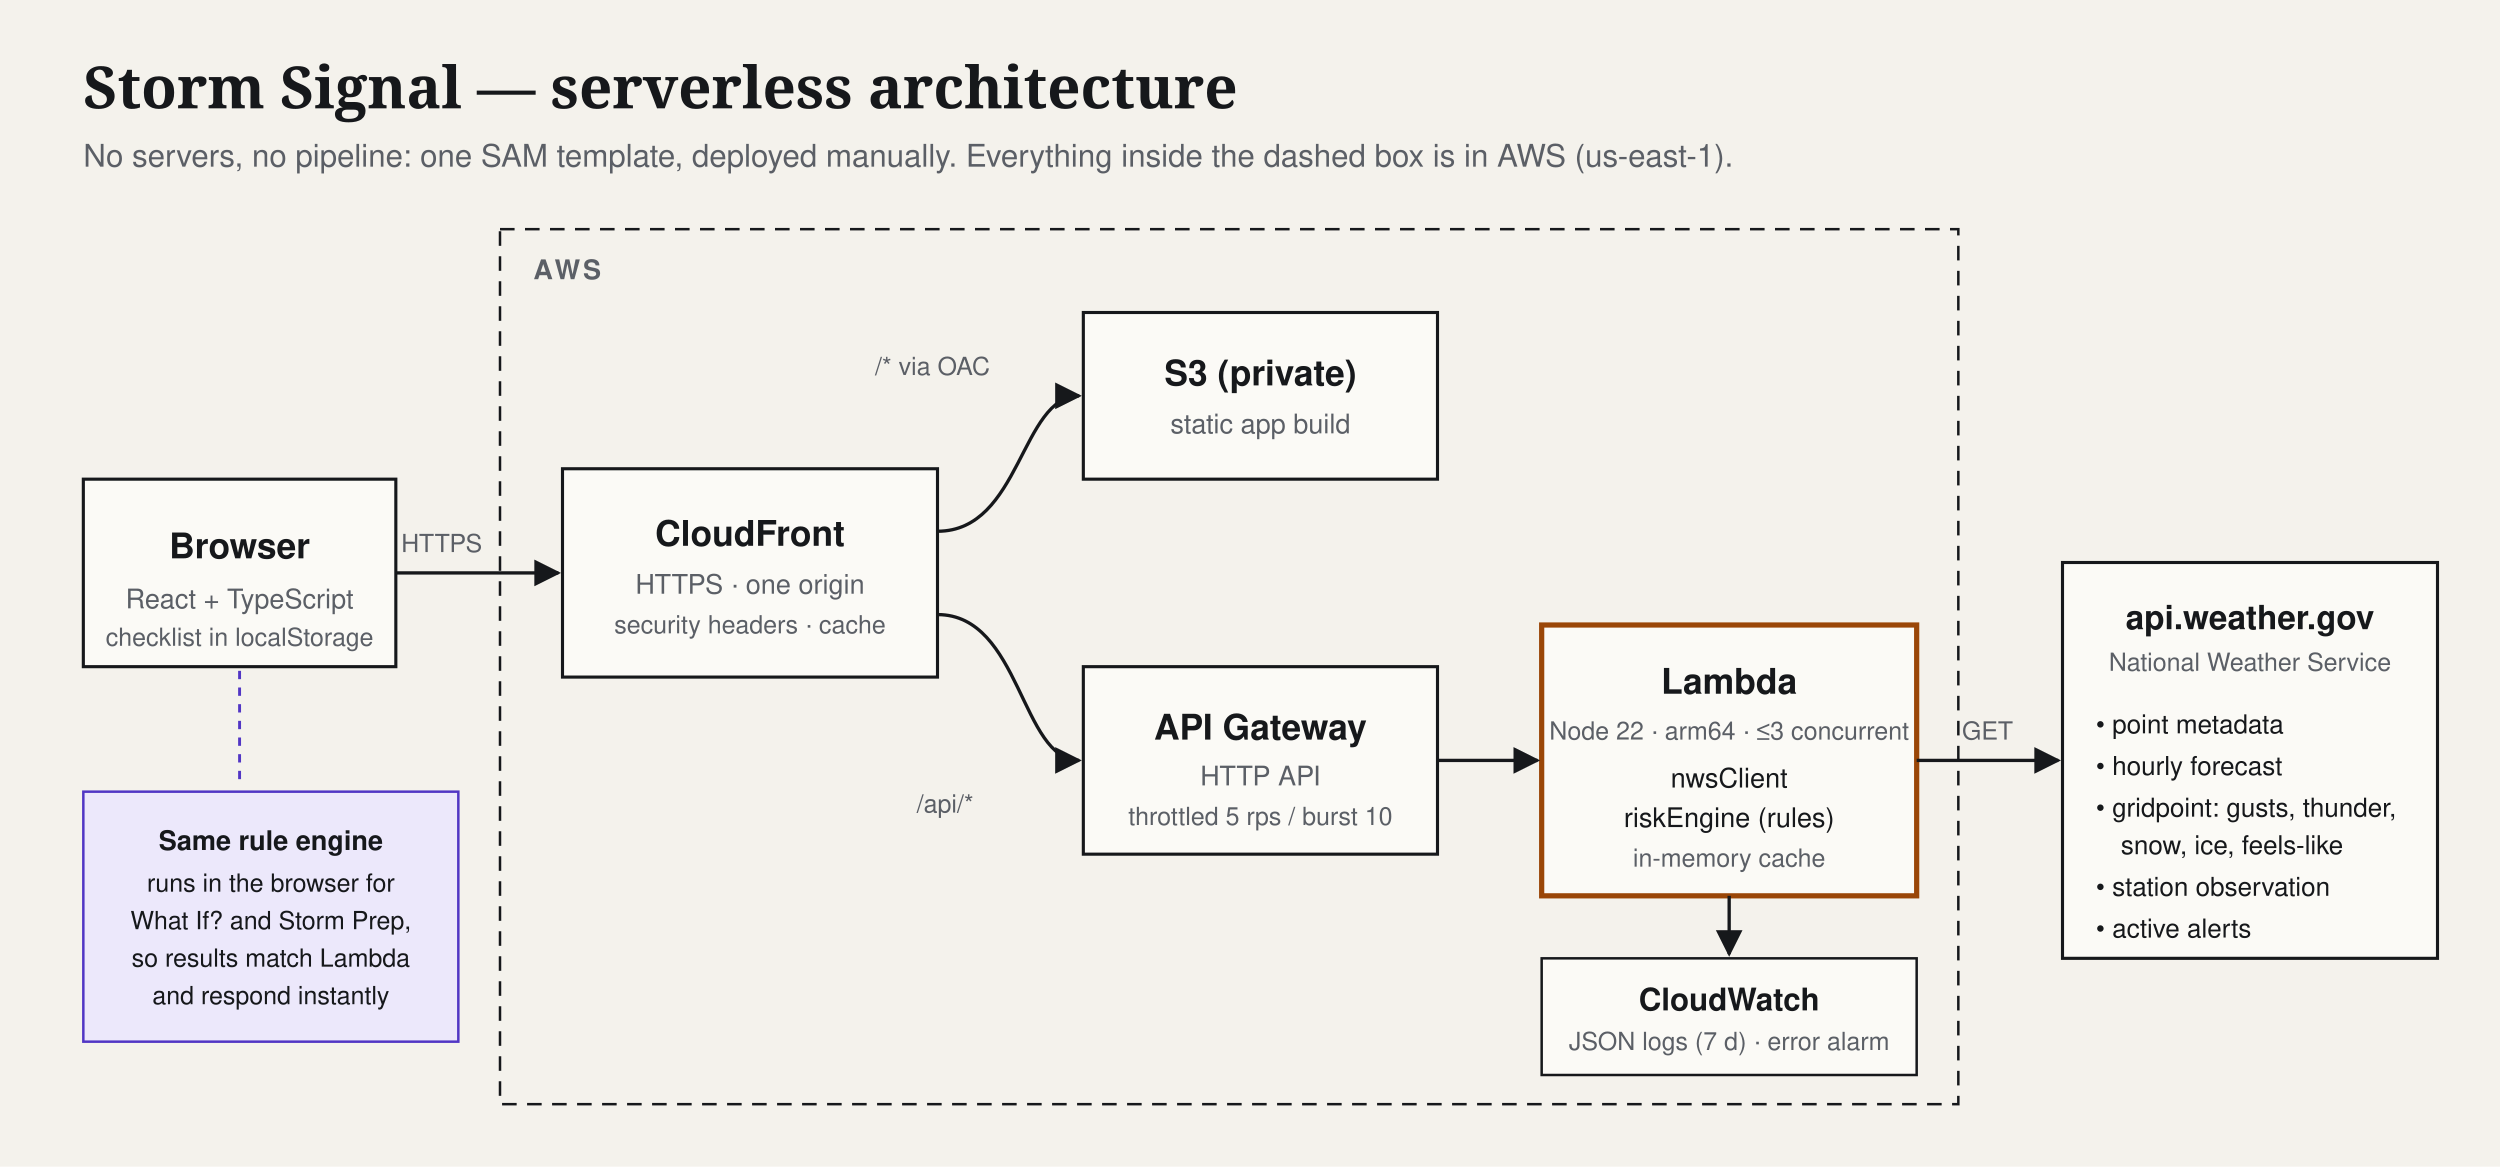
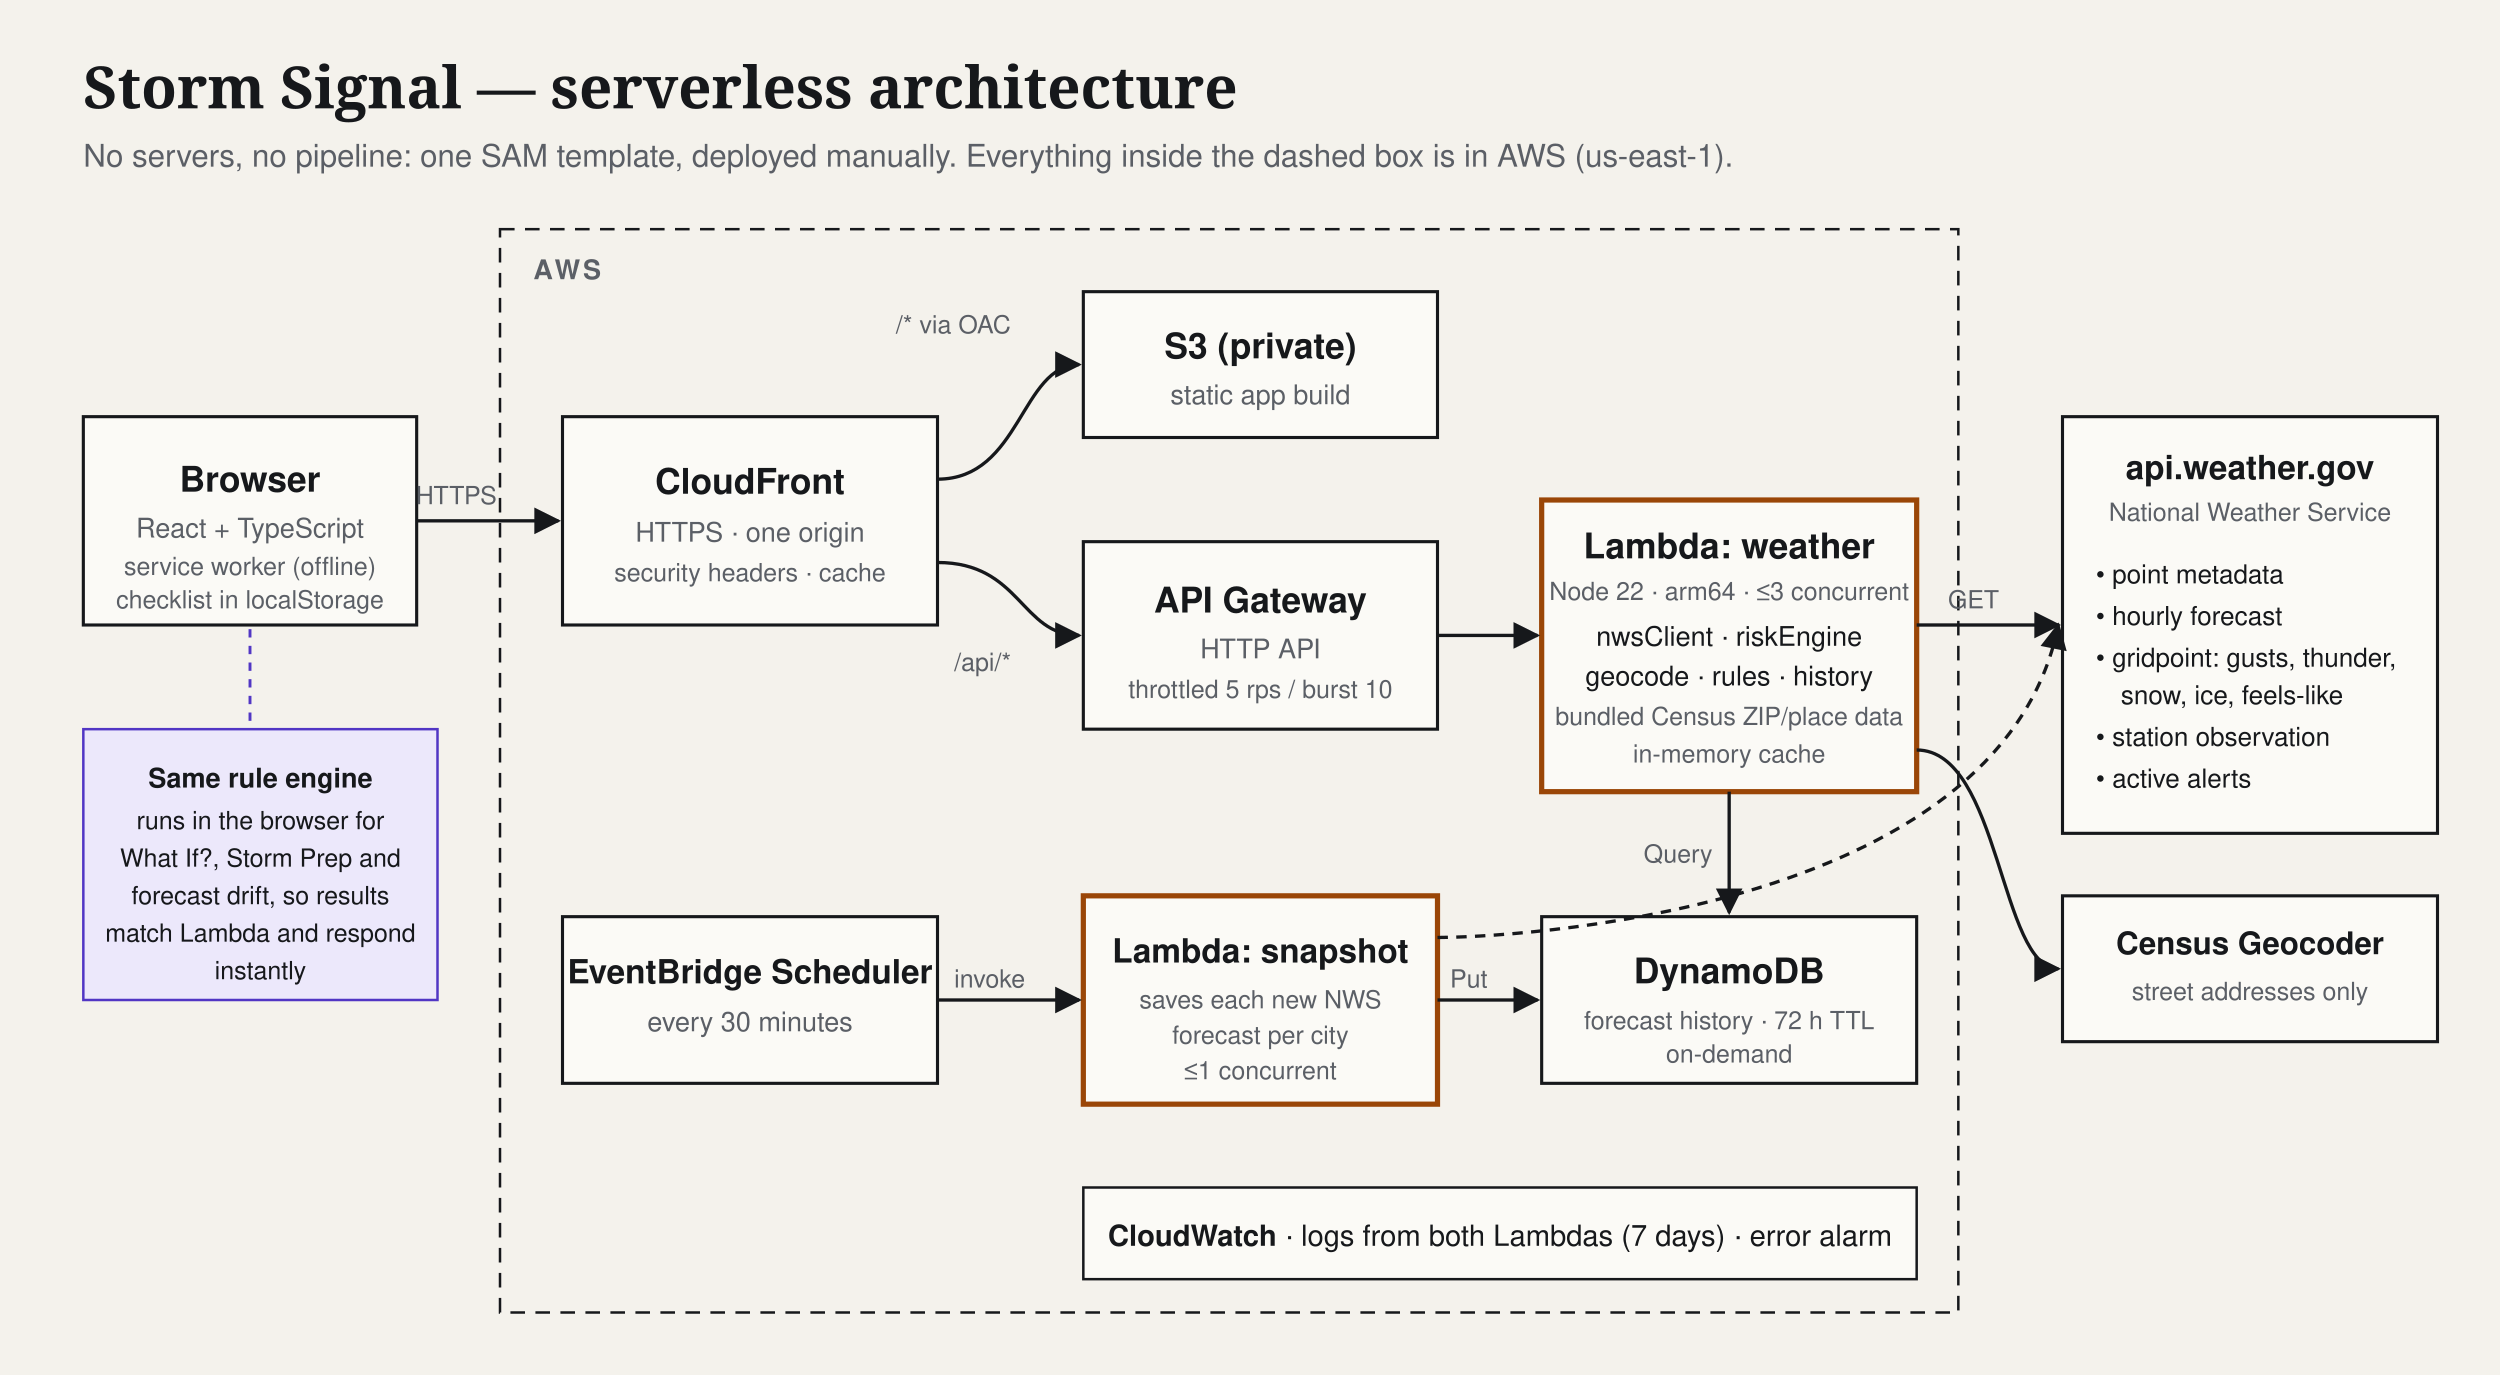
- <svg xmlns="http://www.w3.org/2000/svg" viewBox="0 0 1200 560" font-family="Segoe UI, Helvetica, Arial, sans-serif">
+ <svg xmlns="http://www.w3.org/2000/svg" viewBox="0 0 1200 660" font-family="Segoe UI, Helvetica, Arial, sans-serif">
  <defs>
    <marker id="a" viewBox="0 0 10 10" refX="9" refY="5" markerWidth="8" markerHeight="8" orient="auto-start-reverse">
      <path d="M0 0L10 5L0 10z" fill="#16181b" />
    </marker>
  </defs>
-   <rect width="1200" height="560" fill="#f4f2ec" />
+   <rect width="1200" height="660" fill="#f4f2ec" />
  <text x="40" y="52" font-size="28" font-weight="700" fill="#16181b" font-family="Georgia, serif">Storm Signal — serverless architecture</text>
  <text x="40" y="80" font-size="15" fill="#5b5f66">No servers, no pipeline: one SAM template, deployed manually. Everything inside the dashed box is in AWS (us-east-1).</text>
-   <rect x="40" y="230" width="150" height="90" fill="#fbfaf6" stroke="#16181b" stroke-width="1.5" />
-   <text x="115" y="268" text-anchor="middle" font-size="17" font-weight="700" fill="#16181b">Browser</text>
-   <text x="115" y="292" text-anchor="middle" font-size="13" fill="#5b5f66">React + TypeScript</text>
-   <text x="115" y="310" text-anchor="middle" font-size="12" fill="#5b5f66">checklist in localStorage</text>
-   <rect x="240" y="110" width="700" height="420" fill="none" stroke="#16181b" stroke-width="1.2" stroke-dasharray="7 5" />
+   <rect x="40" y="200" width="160" height="100" fill="#fbfaf6" stroke="#16181b" stroke-width="1.5" />
+   <text x="120" y="236" text-anchor="middle" font-size="17" font-weight="700" fill="#16181b">Browser</text>
+   <text x="120" y="258" text-anchor="middle" font-size="13" fill="#5b5f66">React + TypeScript</text>
+   <text x="120" y="276" text-anchor="middle" font-size="12" fill="#5b5f66">service worker (offline)</text>
+   <text x="120" y="292" text-anchor="middle" font-size="12" fill="#5b5f66">checklist in localStorage</text>
+   <rect x="240" y="110" width="700" height="520" fill="none" stroke="#16181b" stroke-width="1.2" stroke-dasharray="7 5" />
  <text x="256" y="134" font-size="13" font-weight="700" fill="#5b5f66" letter-spacing="1.5">AWS</text>
-   <rect x="270" y="225" width="180" height="100" fill="#fbfaf6" stroke="#16181b" stroke-width="1.5" />
-   <text x="360" y="262" text-anchor="middle" font-size="17" font-weight="700" fill="#16181b">CloudFront</text>
-   <text x="360" y="285" text-anchor="middle" font-size="13" fill="#5b5f66">HTTPS · one origin</text>
-   <text x="360" y="304" text-anchor="middle" font-size="12" fill="#5b5f66">security headers · cache</text>
-   <rect x="520" y="150" width="170" height="80" fill="#fbfaf6" stroke="#16181b" stroke-width="1.5" />
-   <text x="605" y="185" text-anchor="middle" font-size="17" font-weight="700" fill="#16181b">S3 (private)</text>
-   <text x="605" y="208" text-anchor="middle" font-size="13" fill="#5b5f66">static app build</text>
-   <rect x="520" y="320" width="170" height="90" fill="#fbfaf6" stroke="#16181b" stroke-width="1.5" />
-   <text x="605" y="355" text-anchor="middle" font-size="17" font-weight="700" fill="#16181b">API Gateway</text>
-   <text x="605" y="377" text-anchor="middle" font-size="13" fill="#5b5f66">HTTP API</text>
-   <text x="605" y="396" text-anchor="middle" font-size="12" fill="#5b5f66">throttled 5 rps / burst 10</text>
-   <rect x="740" y="300" width="180" height="130" fill="#fbfaf6" stroke="#9a4607" stroke-width="2.5" />
-   <text x="830" y="333" text-anchor="middle" font-size="17" font-weight="700" fill="#16181b">Lambda</text>
-   <text x="830" y="355" text-anchor="middle" font-size="12" fill="#5b5f66">Node 22 · arm64 · ≤3 concurrent</text>
-   <text x="830" y="378" text-anchor="middle" font-size="13" fill="#16181b">nwsClient</text>
-   <text x="830" y="397" text-anchor="middle" font-size="13" fill="#16181b">riskEngine (rules)</text>
-   <text x="830" y="416" text-anchor="middle" font-size="12" fill="#5b5f66">in-memory cache</text>
-   <rect x="740" y="460" width="180" height="56" fill="#fbfaf6" stroke="#16181b" stroke-width="1.2" />
-   <text x="830" y="485" text-anchor="middle" font-size="15" font-weight="700" fill="#16181b">CloudWatch</text>
-   <text x="830" y="504" text-anchor="middle" font-size="12" fill="#5b5f66">JSON logs (7 d) · error alarm</text>
-   <rect x="990" y="270" width="180" height="190" fill="#fbfaf6" stroke="#16181b" stroke-width="1.5" />
-   <text x="1080" y="302" text-anchor="middle" font-size="16" font-weight="700" fill="#16181b">api.weather.gov</text>
-   <text x="1080" y="322" text-anchor="middle" font-size="12" fill="#5b5f66">National Weather Service</text>
-   <text x="1006" y="352" font-size="12.5" fill="#16181b">• point metadata</text>
-   <text x="1006" y="372" font-size="12.5" fill="#16181b">• hourly forecast</text>
-   <text x="1006" y="392" font-size="12.5" fill="#16181b">• gridpoint: gusts, thunder,</text>
-   <text x="1018" y="410" font-size="12.5" fill="#16181b">snow, ice, feels-like</text>
-   <text x="1006" y="430" font-size="12.5" fill="#16181b">• station observation</text>
-   <text x="1006" y="450" font-size="12.5" fill="#16181b">• active alerts</text>
+   <rect x="270" y="200" width="180" height="100" fill="#fbfaf6" stroke="#16181b" stroke-width="1.5" />
+   <text x="360" y="237" text-anchor="middle" font-size="17" font-weight="700" fill="#16181b">CloudFront</text>
+   <text x="360" y="260" text-anchor="middle" font-size="13" fill="#5b5f66">HTTPS · one origin</text>
+   <text x="360" y="279" text-anchor="middle" font-size="12" fill="#5b5f66">security headers · cache</text>
+   <rect x="520" y="140" width="170" height="70" fill="#fbfaf6" stroke="#16181b" stroke-width="1.5" />
+   <text x="605" y="172" text-anchor="middle" font-size="17" font-weight="700" fill="#16181b">S3 (private)</text>
+   <text x="605" y="194" text-anchor="middle" font-size="13" fill="#5b5f66">static app build</text>
+   <rect x="520" y="260" width="170" height="90" fill="#fbfaf6" stroke="#16181b" stroke-width="1.5" />
+   <text x="605" y="294" text-anchor="middle" font-size="17" font-weight="700" fill="#16181b">API Gateway</text>
+   <text x="605" y="316" text-anchor="middle" font-size="13" fill="#5b5f66">HTTP API</text>
+   <text x="605" y="335" text-anchor="middle" font-size="12" fill="#5b5f66">throttled 5 rps / burst 10</text>
+   <rect x="740" y="240" width="180" height="140" fill="#fbfaf6" stroke="#9a4607" stroke-width="2.5" />
+   <text x="830" y="268" text-anchor="middle" font-size="17" font-weight="700" fill="#16181b">Lambda: weather</text>
+   <text x="830" y="288" text-anchor="middle" font-size="12" fill="#5b5f66">Node 22 · arm64 · ≤3 concurrent</text>
+   <text x="830" y="310" text-anchor="middle" font-size="13" fill="#16181b">nwsClient · riskEngine</text>
+   <text x="830" y="329" text-anchor="middle" font-size="13" fill="#16181b">geocode · rules · history</text>
+   <text x="830" y="348" text-anchor="middle" font-size="12" fill="#5b5f66">bundled Census ZIP/place data</text>
+   <text x="830" y="366" text-anchor="middle" font-size="12" fill="#5b5f66">in-memory cache</text>
+   <rect x="270" y="440" width="180" height="80" fill="#fbfaf6" stroke="#16181b" stroke-width="1.5" />
+   <text x="360" y="472" text-anchor="middle" font-size="16" font-weight="700" fill="#16181b">EventBridge Scheduler</text>
+   <text x="360" y="495" text-anchor="middle" font-size="13" fill="#5b5f66">every 30 minutes</text>
+   <rect x="520" y="430" width="170" height="100" fill="#fbfaf6" stroke="#9a4607" stroke-width="2.5" />
+   <text x="605" y="462" text-anchor="middle" font-size="16" font-weight="700" fill="#16181b">Lambda: snapshot</text>
+   <text x="605" y="484" text-anchor="middle" font-size="12" fill="#5b5f66">saves each new NWS</text>
+   <text x="605" y="501" text-anchor="middle" font-size="12" fill="#5b5f66">forecast per city</text>
+   <text x="605" y="518" text-anchor="middle" font-size="12" fill="#5b5f66">≤1 concurrent</text>
+   <rect x="740" y="440" width="180" height="80" fill="#fbfaf6" stroke="#16181b" stroke-width="1.5" />
+   <text x="830" y="472" text-anchor="middle" font-size="17" font-weight="700" fill="#16181b">DynamoDB</text>
+   <text x="830" y="494" text-anchor="middle" font-size="12" fill="#5b5f66">forecast history · 72 h TTL</text>
+   <text x="830" y="510" text-anchor="middle" font-size="12" fill="#5b5f66">on-demand</text>
+   <rect x="520" y="570" width="400" height="44" fill="#fbfaf6" stroke="#16181b" stroke-width="1.2" />
+   <text x="720" y="598" text-anchor="middle" font-size="14" fill="#16181b">
+     <tspan font-weight="700">CloudWatch</tspan> · logs from both Lambdas (7 days) · error alarm</text>
+   <rect x="990" y="200" width="180" height="200" fill="#fbfaf6" stroke="#16181b" stroke-width="1.5" />
+   <text x="1080" y="230" text-anchor="middle" font-size="16" font-weight="700" fill="#16181b">api.weather.gov</text>
+   <text x="1080" y="250" text-anchor="middle" font-size="12" fill="#5b5f66">National Weather Service</text>
+   <text x="1006" y="280" font-size="12.5" fill="#16181b">• point metadata</text>
+   <text x="1006" y="300" font-size="12.5" fill="#16181b">• hourly forecast</text>
+   <text x="1006" y="320" font-size="12.5" fill="#16181b">• gridpoint: gusts, thunder,</text>
+   <text x="1018" y="338" font-size="12.5" fill="#16181b">snow, ice, feels-like</text>
+   <text x="1006" y="358" font-size="12.5" fill="#16181b">• station observation</text>
+   <text x="1006" y="378" font-size="12.5" fill="#16181b">• active alerts</text>
+   <rect x="990" y="430" width="180" height="70" fill="#fbfaf6" stroke="#16181b" stroke-width="1.5" />
+   <text x="1080" y="458" text-anchor="middle" font-size="15" font-weight="700" fill="#16181b">Census Geocoder</text>
+   <text x="1080" y="480" text-anchor="middle" font-size="12" fill="#5b5f66">street addresses only</text>
  <g stroke="#16181b" stroke-width="1.6" fill="none" marker-end="url(#a)">
-     <path d="M190 275 H268" />
-     <path d="M450 255 C490 255 490 190 518 190" />
-     <path d="M450 295 C490 295 490 365 518 365" />
-     <path d="M690 365 H738" />
-     <path d="M920 365 H988" />
-     <path d="M830 430 V458" />
+     <path d="M200 250 H268" />
+     <path d="M450 230 C490 230 490 175 518 175" />
+     <path d="M450 270 C490 270 490 305 518 305" />
+     <path d="M690 305 H738" />
+     <path d="M920 300 H988" />
+     <path d="M920 360 C960 360 960 465 988 465" />
+     <path d="M830 380 V438" />
+     <path d="M450 480 H518" />
+     <path d="M690 480 H738" />
+     <path d="M690 450 C720 450 960 440 988 300" stroke-dasharray="5 4" />
  </g>
-   <text x="212" y="265" text-anchor="middle" font-size="12" fill="#5b5f66">HTTPS</text>
-   <text x="420" y="180" font-size="12" fill="#5b5f66">/* via OAC</text>
-   <text x="440" y="390" font-size="12" fill="#5b5f66">/api/*</text>
-   <text x="954" y="355" text-anchor="middle" font-size="12" fill="#5b5f66">GET</text>
-   <rect x="40" y="380" width="180" height="120" fill="#ece8fb" stroke="#5136c4" stroke-width="1.2" />
-   <text x="130" y="408" text-anchor="middle" font-size="13" font-weight="700" fill="#16181b">Same rule engine</text>
-   <text x="130" y="428" text-anchor="middle" font-size="12" fill="#16181b">runs in the browser for</text>
-   <text x="130" y="446" text-anchor="middle" font-size="12" fill="#16181b">What If? and Storm Prep,</text>
-   <text x="130" y="464" text-anchor="middle" font-size="12" fill="#16181b">so results match Lambda</text>
-   <text x="130" y="482" text-anchor="middle" font-size="12" fill="#16181b">and respond instantly</text>
-   <path d="M115 322 V378" stroke="#5136c4" stroke-width="1.4" stroke-dasharray="4 4" />
+   <text x="219" y="242" text-anchor="middle" font-size="12" fill="#5b5f66">HTTPS</text>
+   <text x="430" y="160" font-size="12" fill="#5b5f66">/* via OAC</text>
+   <text x="458" y="322" font-size="12" fill="#5b5f66">/api/*</text>
+   <text x="822" y="414" text-anchor="end" font-size="12" fill="#5b5f66">Query</text>
+   <text x="696" y="474" font-size="12" fill="#5b5f66">Put</text>
+   <text x="458" y="474" font-size="12" fill="#5b5f66">invoke</text>
+   <text x="935" y="292" font-size="12" fill="#5b5f66">GET</text>
+   <rect x="40" y="350" width="170" height="130" fill="#ece8fb" stroke="#5136c4" stroke-width="1.2" />
+   <text x="125" y="378" text-anchor="middle" font-size="13" font-weight="700" fill="#16181b">Same rule engine</text>
+   <text x="125" y="398" text-anchor="middle" font-size="12" fill="#16181b">runs in the browser for</text>
+   <text x="125" y="416" text-anchor="middle" font-size="12" fill="#16181b">What If?, Storm Prep and</text>
+   <text x="125" y="434" text-anchor="middle" font-size="12" fill="#16181b">forecast drift, so results</text>
+   <text x="125" y="452" text-anchor="middle" font-size="12" fill="#16181b">match Lambda and respond</text>
+   <text x="125" y="470" text-anchor="middle" font-size="12" fill="#16181b">instantly</text>
+   <path d="M120 302 V348" stroke="#5136c4" stroke-width="1.4" stroke-dasharray="4 4" />
</svg>
